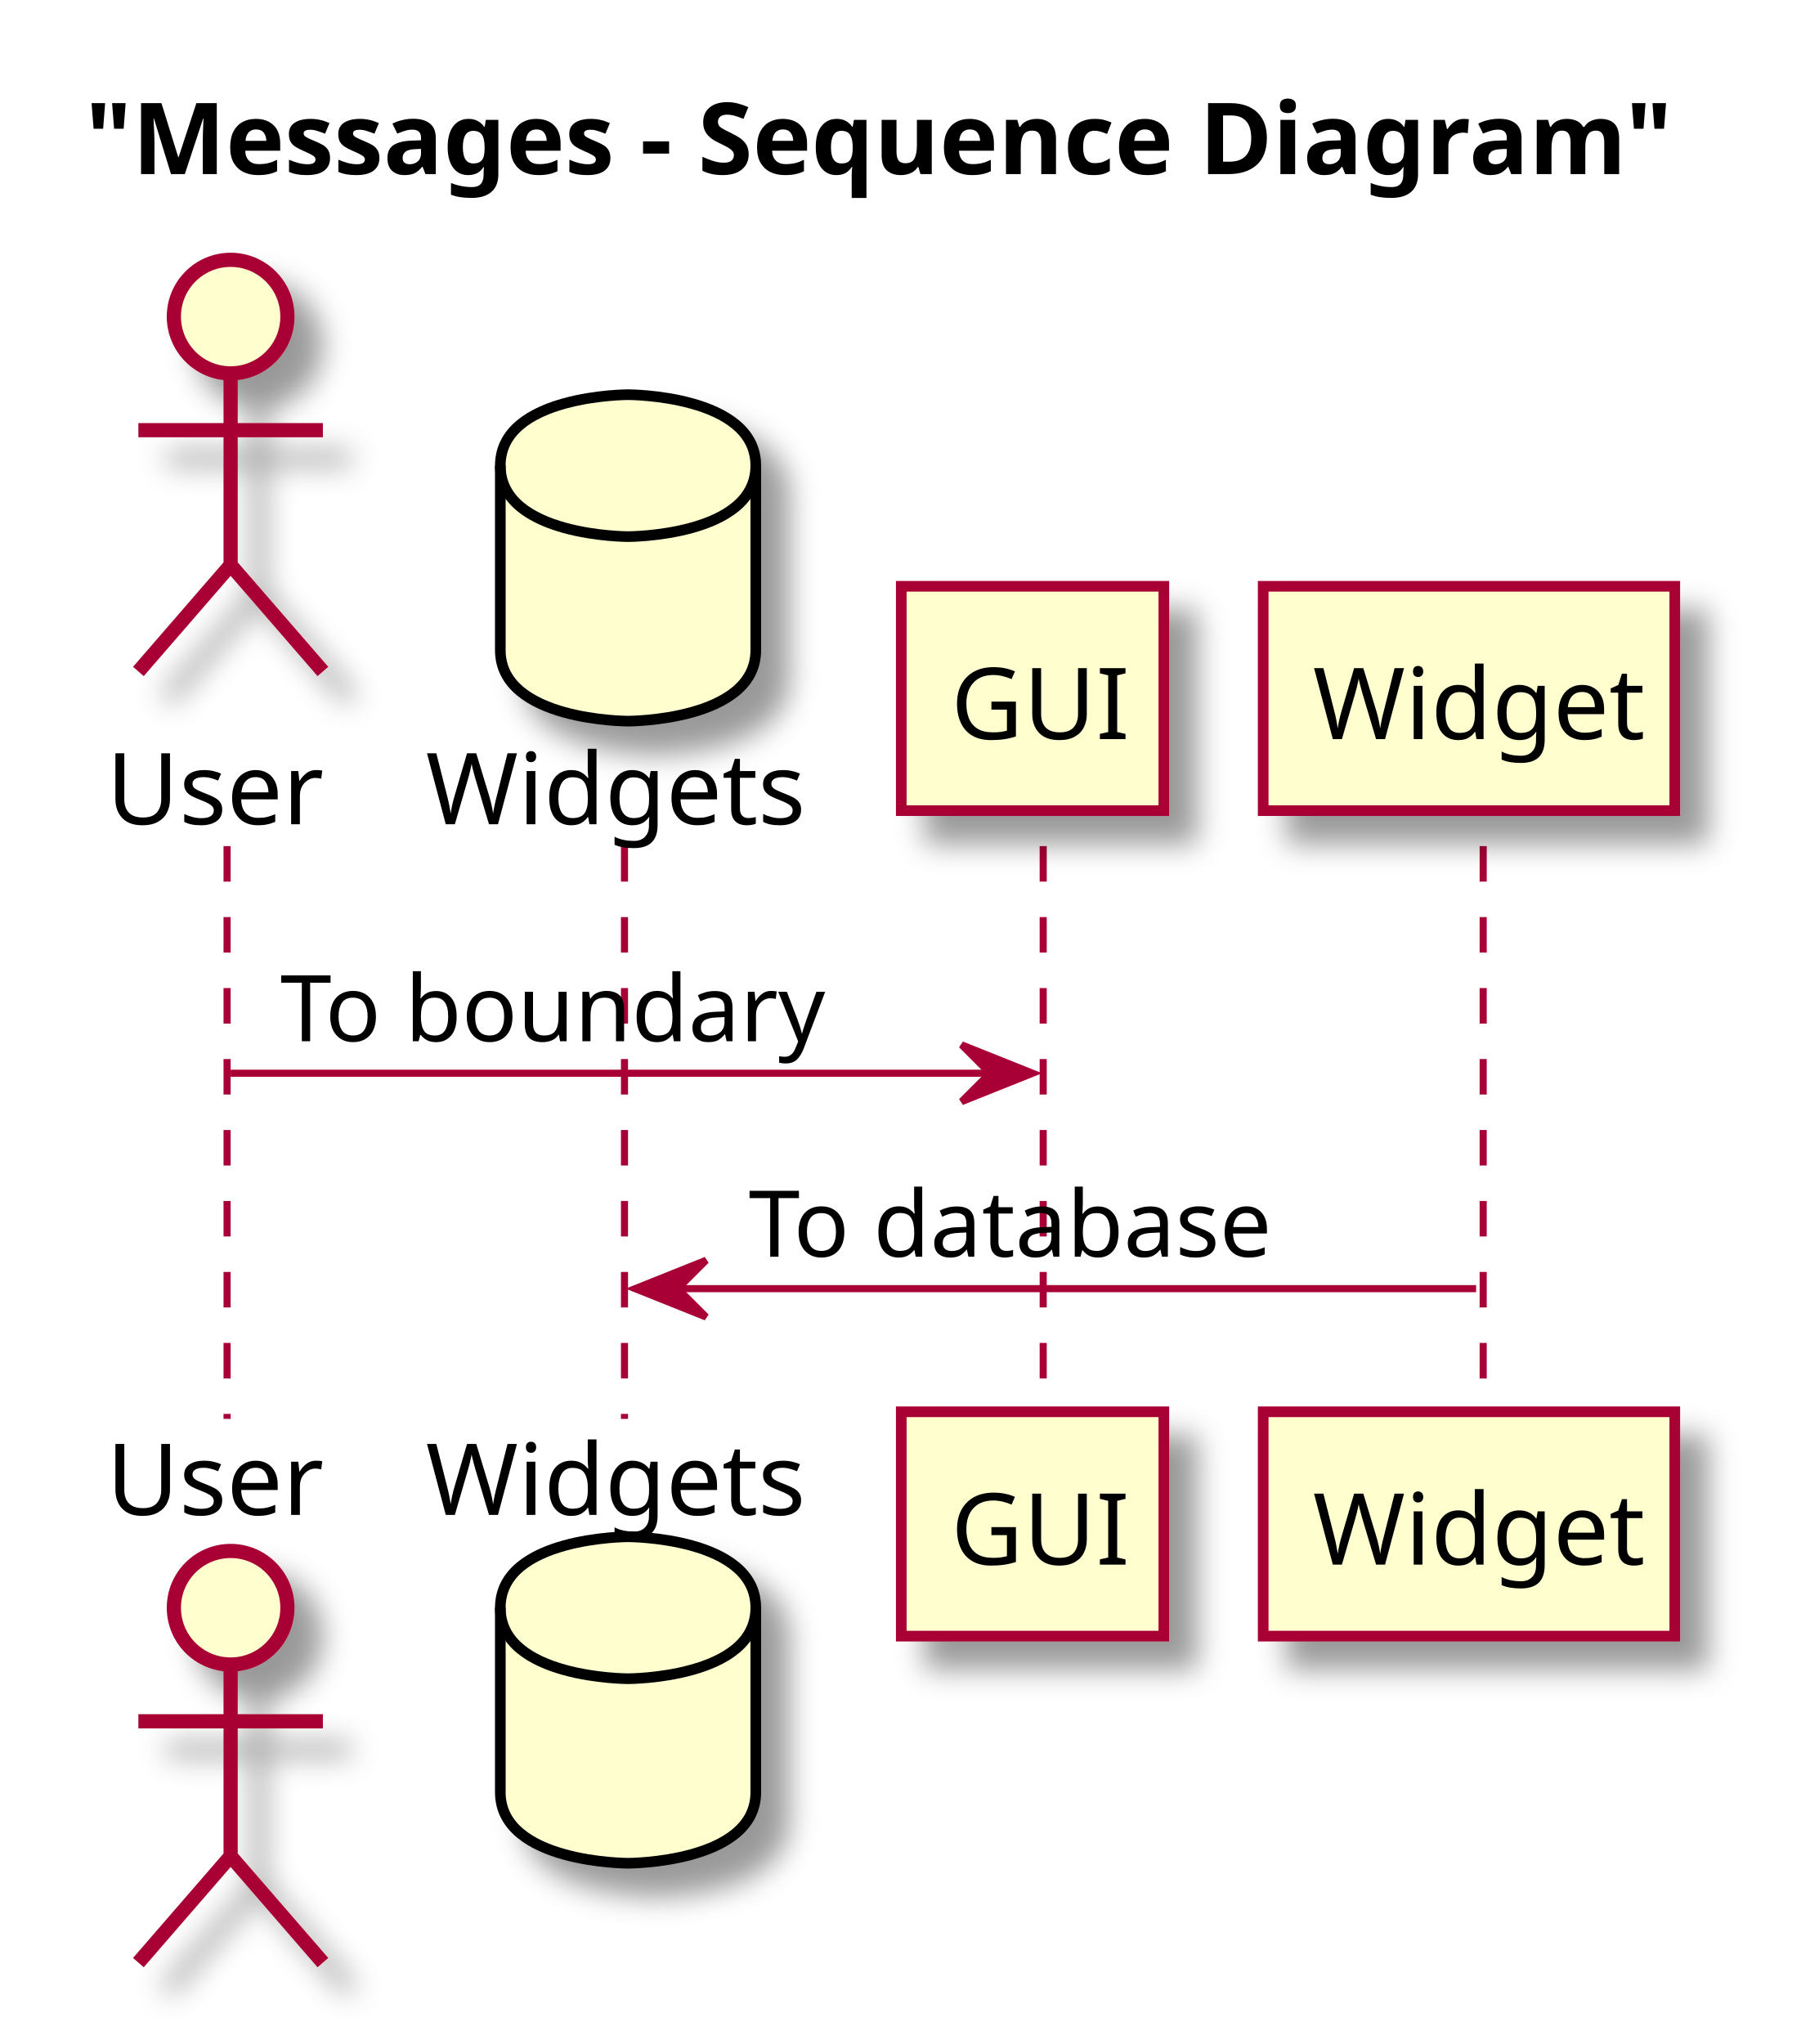
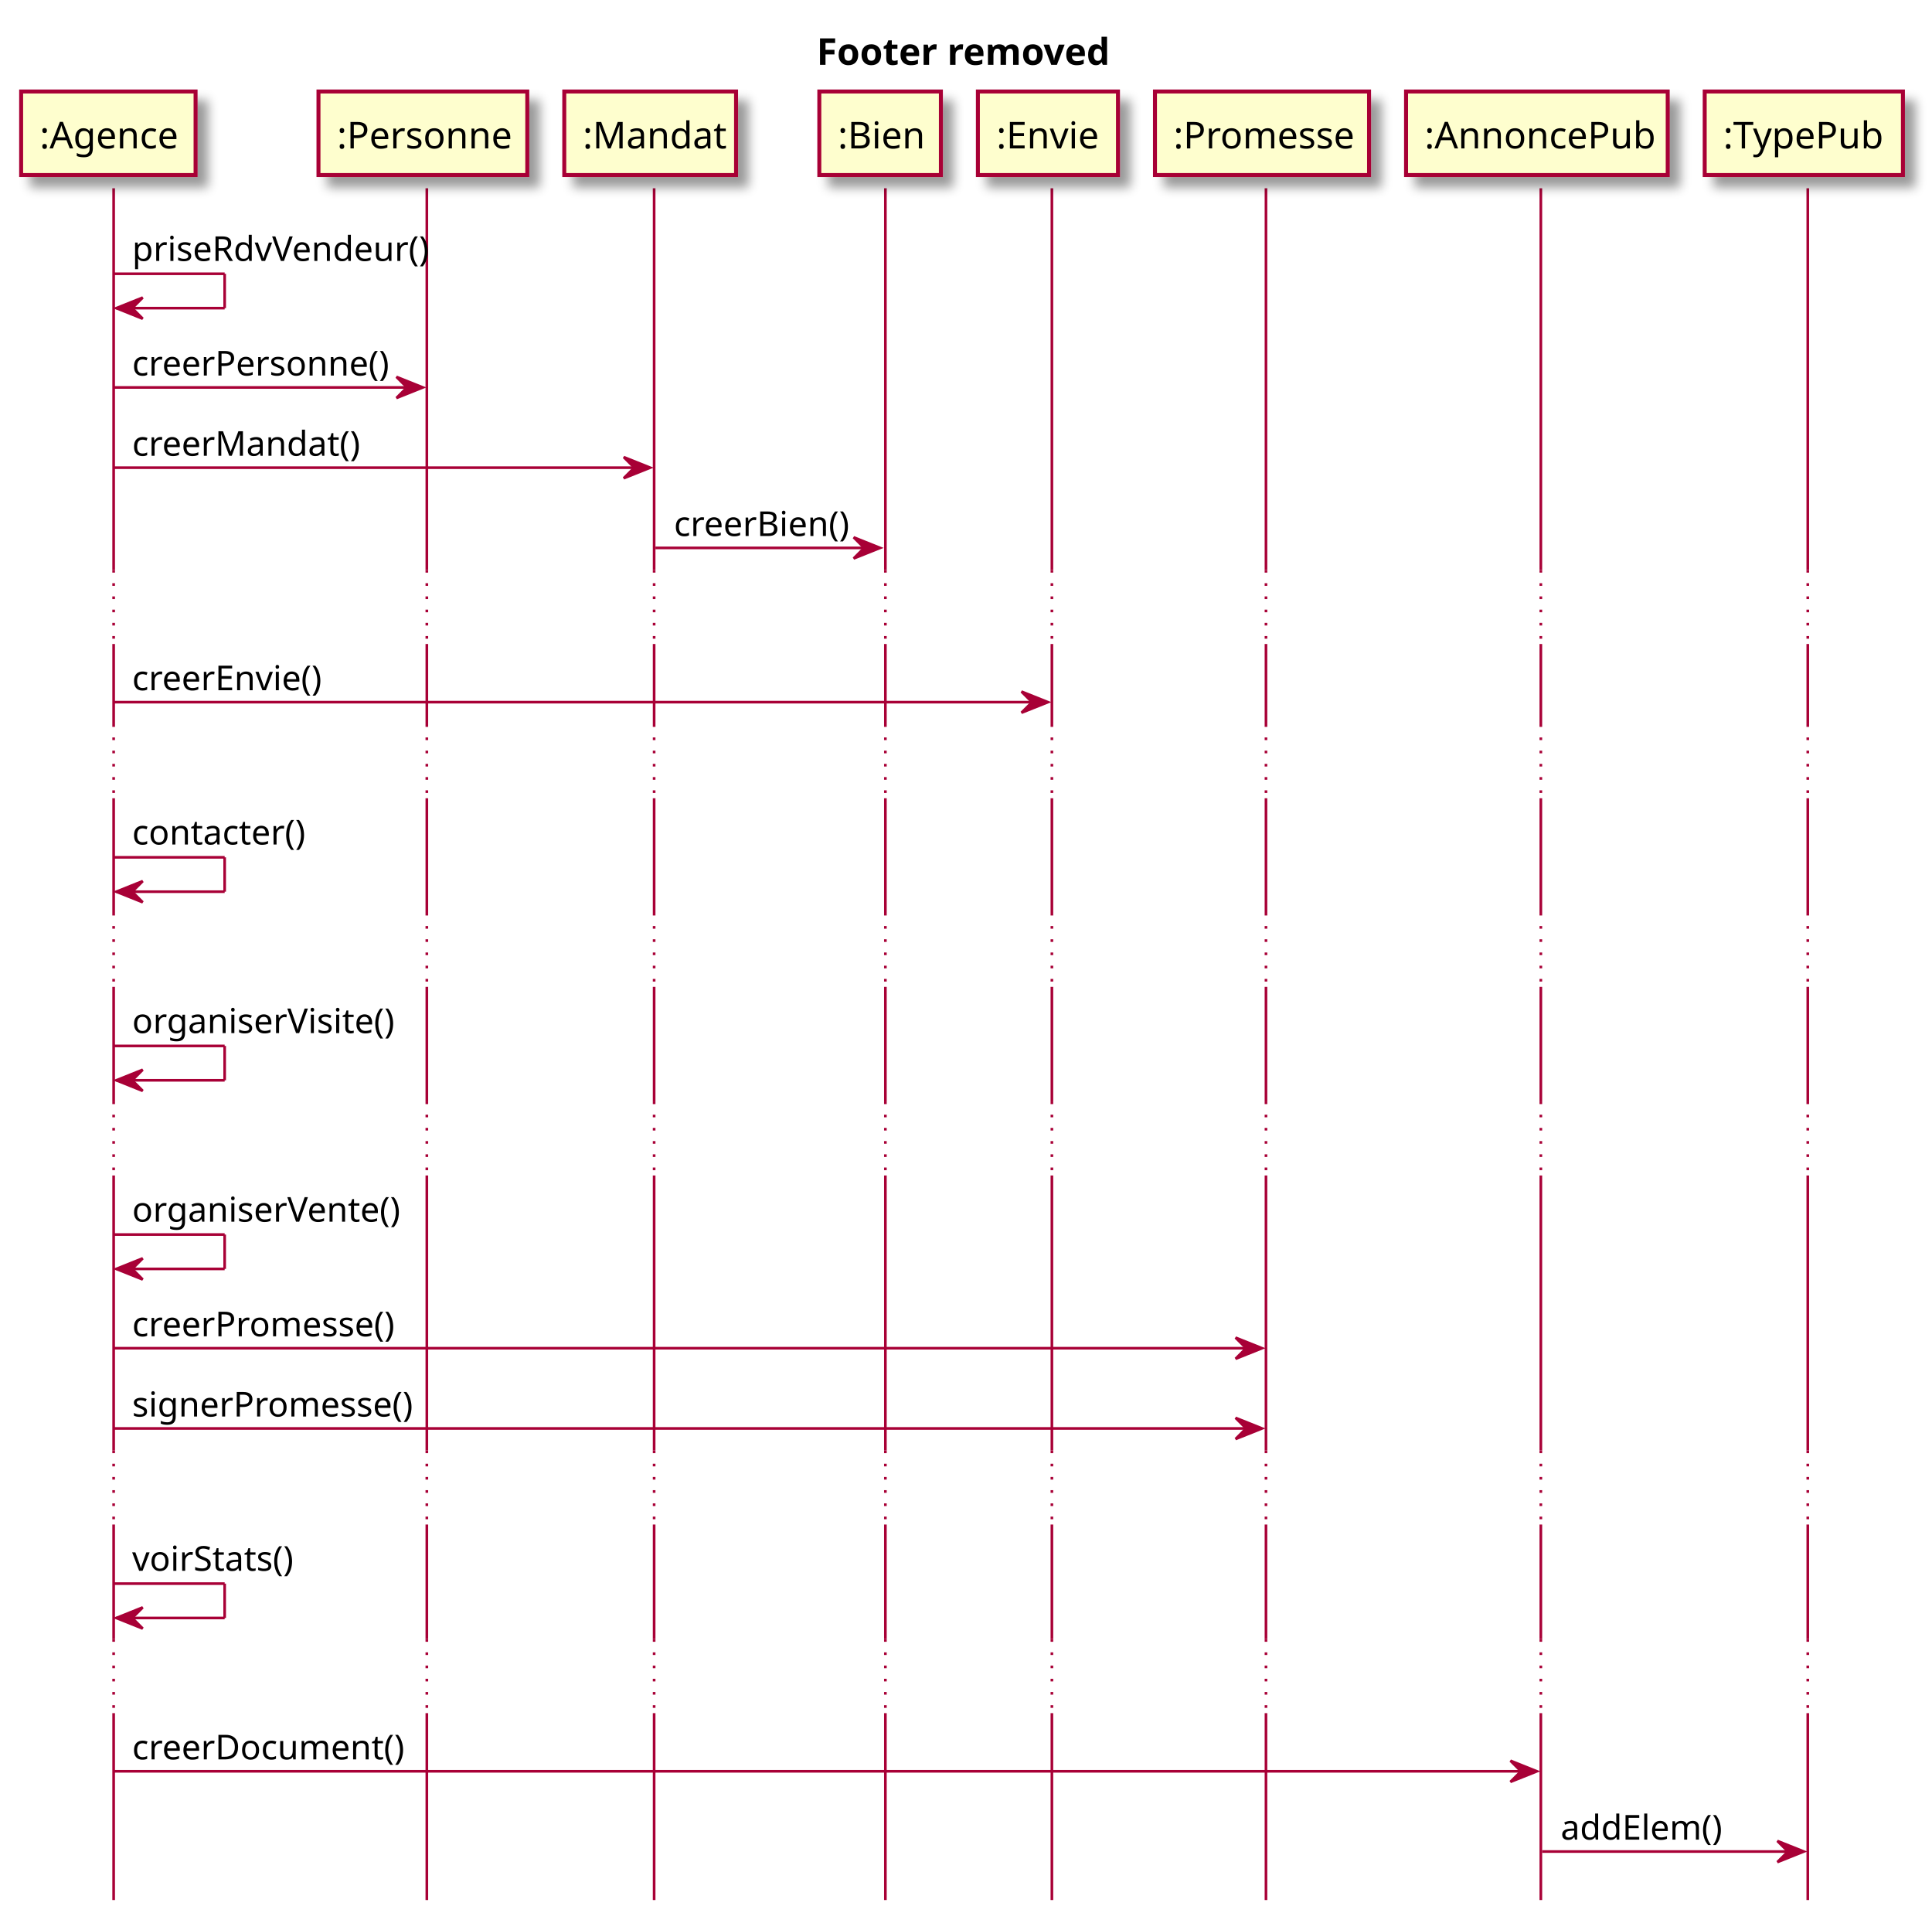
- <svg xmlns="http://www.w3.org/2000/svg" contentScriptType="application/ecmascript" contentStyleType="text/css" height="288px" preserveAspectRatio="none" style="width:255px;height:288px;" version="1.1" viewBox="0 0 255 288" width="255px" zoomAndPan="magnify">
+ <svg xmlns="http://www.w3.org/2000/svg" contentScriptType="application/ecmascript" contentStyleType="text/css" height="730px" preserveAspectRatio="none" style="width:731px;height:730px;" version="1.1" viewBox="0 0 731 730" width="731px" zoomAndPan="magnify">
  <defs>
-     <filter height="300%" id="fycbxe684062m" width="300%" x="-1" y="-1">
+     <filter height="300%" id="fok7ej8xnandp" width="300%" x="-1" y="-1">
      <feGaussianBlur result="blurOut" stdDeviation="2.0" />
      <feColorMatrix in="blurOut" result="blurOut2" type="matrix" values="0 0 0 0 0 0 0 0 0 0 0 0 0 0 0 0 0 0 .4 0" />
      <feOffset dx="4.0" dy="4.0" in="blurOut2" result="blurOut3" />
      <feBlend in="SourceGraphic" in2="blurOut3" mode="normal" />
    </filter>
  </defs>
  <g>
-     <text fill="#000000" font-family="sans-serif" font-size="14" font-weight="bold" lengthAdjust="spacingAndGlyphs" textLength="231" x="12" y="24.533">"Messages - Sequence Diagram"</text>
-     <line style="stroke: #A80036; stroke-width: 1.0; stroke-dasharray: 5.0,5.0;" x1="32" x2="32" y1="119.219" y2="199.922" />
-     <line style="stroke: #A80036; stroke-width: 1.0; stroke-dasharray: 5.0,5.0;" x1="88" x2="88" y1="119.219" y2="199.922" />
-     <line style="stroke: #A80036; stroke-width: 1.0; stroke-dasharray: 5.0,5.0;" x1="147" x2="147" y1="119.219" y2="199.922" />
-     <line style="stroke: #A80036; stroke-width: 1.0; stroke-dasharray: 5.0,5.0;" x1="209" x2="209" y1="119.219" y2="199.922" />
-     <text fill="#000000" font-family="sans-serif" font-size="14" lengthAdjust="spacingAndGlyphs" textLength="29" x="15" y="116.143">User</text>
-     <ellipse cx="32.5" cy="44.609" fill="#FEFECE" filter="url(#fycbxe684062m)" rx="8" ry="8" style="stroke: #A80036; stroke-width: 2.0;" />
-     <path d="M32.5,52.609 L32.5,79.609 M19.5,60.609 L45.5,60.609 M32.5,79.609 L19.5,94.609 M32.5,79.609 L45.5,94.609 " fill="#FEFECE" filter="url(#fycbxe684062m)" style="stroke: #A80036; stroke-width: 2.0;" />
-     <text fill="#000000" font-family="sans-serif" font-size="14" lengthAdjust="spacingAndGlyphs" textLength="29" x="15" y="213.455">User</text>
-     <ellipse cx="32.5" cy="226.531" fill="#FEFECE" filter="url(#fycbxe684062m)" rx="8" ry="8" style="stroke: #A80036; stroke-width: 2.0;" />
-     <path d="M32.5,234.531 L32.5,261.531 M19.5,242.531 L45.5,242.531 M32.5,261.531 L19.5,276.531 M32.5,261.531 L45.5,276.531 " fill="#FEFECE" filter="url(#fycbxe684062m)" style="stroke: #A80036; stroke-width: 2.0;" />
-     <text fill="#000000" font-family="sans-serif" font-size="14" lengthAdjust="spacingAndGlyphs" textLength="51" x="60" y="116.143">Widgets</text>
-     <path d="M70.5,65.609 C70.5,55.609 88.5,55.609 88.5,55.609 C88.5,55.609 106.5,55.609 106.5,65.609 L106.5,91.609 C106.5,101.609 88.5,101.609 88.5,101.609 C88.5,101.609 70.5,101.609 70.5,91.609 L70.5,65.609 " fill="#FEFECE" filter="url(#fycbxe684062m)" style="stroke: #000000; stroke-width: 1.5;" />
-     <path d="M70.5,65.609 C70.5,75.609 88.5,75.609 88.5,75.609 C88.5,75.609 106.5,75.609 106.5,65.609 " fill="none" style="stroke: #000000; stroke-width: 1.5;" />
-     <text fill="#000000" font-family="sans-serif" font-size="14" lengthAdjust="spacingAndGlyphs" textLength="51" x="60" y="213.455">Widgets</text>
-     <path d="M70.5,226.531 C70.5,216.531 88.5,216.531 88.5,216.531 C88.5,216.531 106.5,216.531 106.5,226.531 L106.5,252.531 C106.5,262.531 88.5,262.531 88.5,262.531 C88.5,262.531 70.5,262.531 70.5,252.531 L70.5,226.531 " fill="#FEFECE" filter="url(#fycbxe684062m)" style="stroke: #000000; stroke-width: 1.5;" />
-     <path d="M70.5,226.531 C70.5,236.531 88.5,236.531 88.5,236.531 C88.5,236.531 106.5,236.531 106.5,226.531 " fill="none" style="stroke: #000000; stroke-width: 1.5;" />
-     <rect fill="#FEFECE" filter="url(#fycbxe684062m)" height="31.609" style="stroke: #A80036; stroke-width: 1.5;" width="37" x="127" y="82.609" />
-     <text fill="#000000" font-family="sans-serif" font-size="14" lengthAdjust="spacingAndGlyphs" textLength="23" x="134" y="104.143">GUI</text>
-     <rect fill="#FEFECE" filter="url(#fycbxe684062m)" height="31.609" style="stroke: #A80036; stroke-width: 1.5;" width="37" x="127" y="198.922" />
-     <text fill="#000000" font-family="sans-serif" font-size="14" lengthAdjust="spacingAndGlyphs" textLength="23" x="134" y="220.455">GUI</text>
-     <rect fill="#FEFECE" filter="url(#fycbxe684062m)" height="31.609" style="stroke: #A80036; stroke-width: 1.5;" width="58" x="178" y="82.609" />
-     <text fill="#000000" font-family="sans-serif" font-size="14" lengthAdjust="spacingAndGlyphs" textLength="44" x="185" y="104.143">Widget</text>
-     <rect fill="#FEFECE" filter="url(#fycbxe684062m)" height="31.609" style="stroke: #A80036; stroke-width: 1.5;" width="58" x="178" y="198.922" />
-     <text fill="#000000" font-family="sans-serif" font-size="14" lengthAdjust="spacingAndGlyphs" textLength="44" x="185" y="220.455">Widget</text>
-     <polygon fill="#A80036" points="135.5,147.219,145.5,151.219,135.5,155.219,139.5,151.219" style="stroke: #A80036; stroke-width: 1.0;" />
-     <line style="stroke: #A80036; stroke-width: 1.0;" x1="32.5" x2="141.5" y1="151.219" y2="151.219" />
-     <text fill="#000000" font-family="sans-serif" font-size="13" lengthAdjust="spacingAndGlyphs" textLength="71" x="39.5" y="146.714">To boundary</text>
-     <polygon fill="#A80036" points="99.5,177.57,89.5,181.57,99.5,185.57,95.5,181.57" style="stroke: #A80036; stroke-width: 1.0;" />
-     <line style="stroke: #A80036; stroke-width: 1.0;" x1="93.5" x2="208" y1="181.57" y2="181.57" />
-     <text fill="#000000" font-family="sans-serif" font-size="13" lengthAdjust="spacingAndGlyphs" textLength="71" x="105.5" y="177.065">To database</text>
+     <text fill="#000000" font-family="sans-serif" font-size="14" font-weight="bold" lengthAdjust="spacingAndGlyphs" textLength="114" x="309" y="24.533">Footer removed</text>
+     <line style="stroke: #A80036; stroke-width: 1.0;" x1="43" x2="43" y1="71.219" y2="215.625" />
+     <line style="stroke: #A80036; stroke-width: 1.0; stroke-dasharray: 1.0,4.0;" x1="43" x2="43" y1="215.625" y2="243.625" />
+     <line style="stroke: #A80036; stroke-width: 1.0;" x1="43" x2="43" y1="243.625" y2="273.977" />
+     <line style="stroke: #A80036; stroke-width: 1.0; stroke-dasharray: 1.0,4.0;" x1="43" x2="43" y1="273.977" y2="301.977" />
+     <line style="stroke: #A80036; stroke-width: 1.0;" x1="43" x2="43" y1="301.977" y2="345.328" />
+     <line style="stroke: #A80036; stroke-width: 1.0; stroke-dasharray: 1.0,4.0;" x1="43" x2="43" y1="345.328" y2="373.328" />
+     <line style="stroke: #A80036; stroke-width: 1.0;" x1="43" x2="43" y1="373.328" y2="416.68" />
+     <line style="stroke: #A80036; stroke-width: 1.0; stroke-dasharray: 1.0,4.0;" x1="43" x2="43" y1="416.68" y2="444.68" />
+     <line style="stroke: #A80036; stroke-width: 1.0;" x1="43" x2="43" y1="444.68" y2="548.734" />
+     <line style="stroke: #A80036; stroke-width: 1.0; stroke-dasharray: 1.0,4.0;" x1="43" x2="43" y1="548.734" y2="576.734" />
+     <line style="stroke: #A80036; stroke-width: 1.0;" x1="43" x2="43" y1="576.734" y2="620.086" />
+     <line style="stroke: #A80036; stroke-width: 1.0; stroke-dasharray: 1.0,4.0;" x1="43" x2="43" y1="620.086" y2="648.086" />
+     <line style="stroke: #A80036; stroke-width: 1.0;" x1="43" x2="43" y1="648.086" y2="718.789" />
+     <line style="stroke: #A80036; stroke-width: 1.0;" x1="161.5" x2="161.5" y1="71.219" y2="215.625" />
+     <line style="stroke: #A80036; stroke-width: 1.0; stroke-dasharray: 1.0,4.0;" x1="161.5" x2="161.5" y1="215.625" y2="243.625" />
+     <line style="stroke: #A80036; stroke-width: 1.0;" x1="161.5" x2="161.5" y1="243.625" y2="273.977" />
+     <line style="stroke: #A80036; stroke-width: 1.0; stroke-dasharray: 1.0,4.0;" x1="161.5" x2="161.5" y1="273.977" y2="301.977" />
+     <line style="stroke: #A80036; stroke-width: 1.0;" x1="161.5" x2="161.5" y1="301.977" y2="345.328" />
+     <line style="stroke: #A80036; stroke-width: 1.0; stroke-dasharray: 1.0,4.0;" x1="161.5" x2="161.5" y1="345.328" y2="373.328" />
+     <line style="stroke: #A80036; stroke-width: 1.0;" x1="161.5" x2="161.5" y1="373.328" y2="416.68" />
+     <line style="stroke: #A80036; stroke-width: 1.0; stroke-dasharray: 1.0,4.0;" x1="161.5" x2="161.5" y1="416.68" y2="444.68" />
+     <line style="stroke: #A80036; stroke-width: 1.0;" x1="161.5" x2="161.5" y1="444.68" y2="548.734" />
+     <line style="stroke: #A80036; stroke-width: 1.0; stroke-dasharray: 1.0,4.0;" x1="161.5" x2="161.5" y1="548.734" y2="576.734" />
+     <line style="stroke: #A80036; stroke-width: 1.0;" x1="161.5" x2="161.5" y1="576.734" y2="620.086" />
+     <line style="stroke: #A80036; stroke-width: 1.0; stroke-dasharray: 1.0,4.0;" x1="161.5" x2="161.5" y1="620.086" y2="648.086" />
+     <line style="stroke: #A80036; stroke-width: 1.0;" x1="161.5" x2="161.5" y1="648.086" y2="718.789" />
+     <line style="stroke: #A80036; stroke-width: 1.0;" x1="247.5" x2="247.5" y1="71.219" y2="215.625" />
+     <line style="stroke: #A80036; stroke-width: 1.0; stroke-dasharray: 1.0,4.0;" x1="247.5" x2="247.5" y1="215.625" y2="243.625" />
+     <line style="stroke: #A80036; stroke-width: 1.0;" x1="247.5" x2="247.5" y1="243.625" y2="273.977" />
+     <line style="stroke: #A80036; stroke-width: 1.0; stroke-dasharray: 1.0,4.0;" x1="247.5" x2="247.5" y1="273.977" y2="301.977" />
+     <line style="stroke: #A80036; stroke-width: 1.0;" x1="247.5" x2="247.5" y1="301.977" y2="345.328" />
+     <line style="stroke: #A80036; stroke-width: 1.0; stroke-dasharray: 1.0,4.0;" x1="247.5" x2="247.5" y1="345.328" y2="373.328" />
+     <line style="stroke: #A80036; stroke-width: 1.0;" x1="247.5" x2="247.5" y1="373.328" y2="416.68" />
+     <line style="stroke: #A80036; stroke-width: 1.0; stroke-dasharray: 1.0,4.0;" x1="247.5" x2="247.5" y1="416.68" y2="444.68" />
+     <line style="stroke: #A80036; stroke-width: 1.0;" x1="247.5" x2="247.5" y1="444.68" y2="548.734" />
+     <line style="stroke: #A80036; stroke-width: 1.0; stroke-dasharray: 1.0,4.0;" x1="247.5" x2="247.5" y1="548.734" y2="576.734" />
+     <line style="stroke: #A80036; stroke-width: 1.0;" x1="247.5" x2="247.5" y1="576.734" y2="620.086" />
+     <line style="stroke: #A80036; stroke-width: 1.0; stroke-dasharray: 1.0,4.0;" x1="247.5" x2="247.5" y1="620.086" y2="648.086" />
+     <line style="stroke: #A80036; stroke-width: 1.0;" x1="247.5" x2="247.5" y1="648.086" y2="718.789" />
+     <line style="stroke: #A80036; stroke-width: 1.0;" x1="335" x2="335" y1="71.219" y2="215.625" />
+     <line style="stroke: #A80036; stroke-width: 1.0; stroke-dasharray: 1.0,4.0;" x1="335" x2="335" y1="215.625" y2="243.625" />
+     <line style="stroke: #A80036; stroke-width: 1.0;" x1="335" x2="335" y1="243.625" y2="273.977" />
+     <line style="stroke: #A80036; stroke-width: 1.0; stroke-dasharray: 1.0,4.0;" x1="335" x2="335" y1="273.977" y2="301.977" />
+     <line style="stroke: #A80036; stroke-width: 1.0;" x1="335" x2="335" y1="301.977" y2="345.328" />
+     <line style="stroke: #A80036; stroke-width: 1.0; stroke-dasharray: 1.0,4.0;" x1="335" x2="335" y1="345.328" y2="373.328" />
+     <line style="stroke: #A80036; stroke-width: 1.0;" x1="335" x2="335" y1="373.328" y2="416.68" />
+     <line style="stroke: #A80036; stroke-width: 1.0; stroke-dasharray: 1.0,4.0;" x1="335" x2="335" y1="416.68" y2="444.68" />
+     <line style="stroke: #A80036; stroke-width: 1.0;" x1="335" x2="335" y1="444.68" y2="548.734" />
+     <line style="stroke: #A80036; stroke-width: 1.0; stroke-dasharray: 1.0,4.0;" x1="335" x2="335" y1="548.734" y2="576.734" />
+     <line style="stroke: #A80036; stroke-width: 1.0;" x1="335" x2="335" y1="576.734" y2="620.086" />
+     <line style="stroke: #A80036; stroke-width: 1.0; stroke-dasharray: 1.0,4.0;" x1="335" x2="335" y1="620.086" y2="648.086" />
+     <line style="stroke: #A80036; stroke-width: 1.0;" x1="335" x2="335" y1="648.086" y2="718.789" />
+     <line style="stroke: #A80036; stroke-width: 1.0;" x1="398" x2="398" y1="71.219" y2="215.625" />
+     <line style="stroke: #A80036; stroke-width: 1.0; stroke-dasharray: 1.0,4.0;" x1="398" x2="398" y1="215.625" y2="243.625" />
+     <line style="stroke: #A80036; stroke-width: 1.0;" x1="398" x2="398" y1="243.625" y2="273.977" />
+     <line style="stroke: #A80036; stroke-width: 1.0; stroke-dasharray: 1.0,4.0;" x1="398" x2="398" y1="273.977" y2="301.977" />
+     <line style="stroke: #A80036; stroke-width: 1.0;" x1="398" x2="398" y1="301.977" y2="345.328" />
+     <line style="stroke: #A80036; stroke-width: 1.0; stroke-dasharray: 1.0,4.0;" x1="398" x2="398" y1="345.328" y2="373.328" />
+     <line style="stroke: #A80036; stroke-width: 1.0;" x1="398" x2="398" y1="373.328" y2="416.68" />
+     <line style="stroke: #A80036; stroke-width: 1.0; stroke-dasharray: 1.0,4.0;" x1="398" x2="398" y1="416.68" y2="444.68" />
+     <line style="stroke: #A80036; stroke-width: 1.0;" x1="398" x2="398" y1="444.68" y2="548.734" />
+     <line style="stroke: #A80036; stroke-width: 1.0; stroke-dasharray: 1.0,4.0;" x1="398" x2="398" y1="548.734" y2="576.734" />
+     <line style="stroke: #A80036; stroke-width: 1.0;" x1="398" x2="398" y1="576.734" y2="620.086" />
+     <line style="stroke: #A80036; stroke-width: 1.0; stroke-dasharray: 1.0,4.0;" x1="398" x2="398" y1="620.086" y2="648.086" />
+     <line style="stroke: #A80036; stroke-width: 1.0;" x1="398" x2="398" y1="648.086" y2="718.789" />
+     <line style="stroke: #A80036; stroke-width: 1.0;" x1="479" x2="479" y1="71.219" y2="215.625" />
+     <line style="stroke: #A80036; stroke-width: 1.0; stroke-dasharray: 1.0,4.0;" x1="479" x2="479" y1="215.625" y2="243.625" />
+     <line style="stroke: #A80036; stroke-width: 1.0;" x1="479" x2="479" y1="243.625" y2="273.977" />
+     <line style="stroke: #A80036; stroke-width: 1.0; stroke-dasharray: 1.0,4.0;" x1="479" x2="479" y1="273.977" y2="301.977" />
+     <line style="stroke: #A80036; stroke-width: 1.0;" x1="479" x2="479" y1="301.977" y2="345.328" />
+     <line style="stroke: #A80036; stroke-width: 1.0; stroke-dasharray: 1.0,4.0;" x1="479" x2="479" y1="345.328" y2="373.328" />
+     <line style="stroke: #A80036; stroke-width: 1.0;" x1="479" x2="479" y1="373.328" y2="416.68" />
+     <line style="stroke: #A80036; stroke-width: 1.0; stroke-dasharray: 1.0,4.0;" x1="479" x2="479" y1="416.68" y2="444.68" />
+     <line style="stroke: #A80036; stroke-width: 1.0;" x1="479" x2="479" y1="444.68" y2="548.734" />
+     <line style="stroke: #A80036; stroke-width: 1.0; stroke-dasharray: 1.0,4.0;" x1="479" x2="479" y1="548.734" y2="576.734" />
+     <line style="stroke: #A80036; stroke-width: 1.0;" x1="479" x2="479" y1="576.734" y2="620.086" />
+     <line style="stroke: #A80036; stroke-width: 1.0; stroke-dasharray: 1.0,4.0;" x1="479" x2="479" y1="620.086" y2="648.086" />
+     <line style="stroke: #A80036; stroke-width: 1.0;" x1="479" x2="479" y1="648.086" y2="718.789" />
+     <line style="stroke: #A80036; stroke-width: 1.0;" x1="583" x2="583" y1="71.219" y2="215.625" />
+     <line style="stroke: #A80036; stroke-width: 1.0; stroke-dasharray: 1.0,4.0;" x1="583" x2="583" y1="215.625" y2="243.625" />
+     <line style="stroke: #A80036; stroke-width: 1.0;" x1="583" x2="583" y1="243.625" y2="273.977" />
+     <line style="stroke: #A80036; stroke-width: 1.0; stroke-dasharray: 1.0,4.0;" x1="583" x2="583" y1="273.977" y2="301.977" />
+     <line style="stroke: #A80036; stroke-width: 1.0;" x1="583" x2="583" y1="301.977" y2="345.328" />
+     <line style="stroke: #A80036; stroke-width: 1.0; stroke-dasharray: 1.0,4.0;" x1="583" x2="583" y1="345.328" y2="373.328" />
+     <line style="stroke: #A80036; stroke-width: 1.0;" x1="583" x2="583" y1="373.328" y2="416.68" />
+     <line style="stroke: #A80036; stroke-width: 1.0; stroke-dasharray: 1.0,4.0;" x1="583" x2="583" y1="416.68" y2="444.68" />
+     <line style="stroke: #A80036; stroke-width: 1.0;" x1="583" x2="583" y1="444.68" y2="548.734" />
+     <line style="stroke: #A80036; stroke-width: 1.0; stroke-dasharray: 1.0,4.0;" x1="583" x2="583" y1="548.734" y2="576.734" />
+     <line style="stroke: #A80036; stroke-width: 1.0;" x1="583" x2="583" y1="576.734" y2="620.086" />
+     <line style="stroke: #A80036; stroke-width: 1.0; stroke-dasharray: 1.0,4.0;" x1="583" x2="583" y1="620.086" y2="648.086" />
+     <line style="stroke: #A80036; stroke-width: 1.0;" x1="583" x2="583" y1="648.086" y2="718.789" />
+     <line style="stroke: #A80036; stroke-width: 1.0;" x1="684" x2="684" y1="71.219" y2="215.625" />
+     <line style="stroke: #A80036; stroke-width: 1.0; stroke-dasharray: 1.0,4.0;" x1="684" x2="684" y1="215.625" y2="243.625" />
+     <line style="stroke: #A80036; stroke-width: 1.0;" x1="684" x2="684" y1="243.625" y2="273.977" />
+     <line style="stroke: #A80036; stroke-width: 1.0; stroke-dasharray: 1.0,4.0;" x1="684" x2="684" y1="273.977" y2="301.977" />
+     <line style="stroke: #A80036; stroke-width: 1.0;" x1="684" x2="684" y1="301.977" y2="345.328" />
+     <line style="stroke: #A80036; stroke-width: 1.0; stroke-dasharray: 1.0,4.0;" x1="684" x2="684" y1="345.328" y2="373.328" />
+     <line style="stroke: #A80036; stroke-width: 1.0;" x1="684" x2="684" y1="373.328" y2="416.68" />
+     <line style="stroke: #A80036; stroke-width: 1.0; stroke-dasharray: 1.0,4.0;" x1="684" x2="684" y1="416.68" y2="444.68" />
+     <line style="stroke: #A80036; stroke-width: 1.0;" x1="684" x2="684" y1="444.68" y2="548.734" />
+     <line style="stroke: #A80036; stroke-width: 1.0; stroke-dasharray: 1.0,4.0;" x1="684" x2="684" y1="548.734" y2="576.734" />
+     <line style="stroke: #A80036; stroke-width: 1.0;" x1="684" x2="684" y1="576.734" y2="620.086" />
+     <line style="stroke: #A80036; stroke-width: 1.0; stroke-dasharray: 1.0,4.0;" x1="684" x2="684" y1="620.086" y2="648.086" />
+     <line style="stroke: #A80036; stroke-width: 1.0;" x1="684" x2="684" y1="648.086" y2="718.789" />
+     <rect fill="#FEFECE" filter="url(#fok7ej8xnandp)" height="31.609" style="stroke: #A80036; stroke-width: 1.5;" width="66" x="8" y="34.609" />
+     <text fill="#000000" font-family="sans-serif" font-size="14" lengthAdjust="spacingAndGlyphs" textLength="52" x="15" y="56.143">:Agence</text>
+     <rect fill="#FEFECE" filter="url(#fok7ej8xnandp)" height="31.609" style="stroke: #A80036; stroke-width: 1.5;" width="79" x="120.5" y="34.609" />
+     <text fill="#000000" font-family="sans-serif" font-size="14" lengthAdjust="spacingAndGlyphs" textLength="65" x="127.5" y="56.143">:Personne</text>
+     <rect fill="#FEFECE" filter="url(#fok7ej8xnandp)" height="31.609" style="stroke: #A80036; stroke-width: 1.5;" width="65" x="213.5" y="34.609" />
+     <text fill="#000000" font-family="sans-serif" font-size="14" lengthAdjust="spacingAndGlyphs" textLength="51" x="220.5" y="56.143">:Mandat</text>
+     <rect fill="#FEFECE" filter="url(#fok7ej8xnandp)" height="31.609" style="stroke: #A80036; stroke-width: 1.5;" width="46" x="310" y="34.609" />
+     <text fill="#000000" font-family="sans-serif" font-size="14" lengthAdjust="spacingAndGlyphs" textLength="32" x="317" y="56.143">:Bien</text>
+     <rect fill="#FEFECE" filter="url(#fok7ej8xnandp)" height="31.609" style="stroke: #A80036; stroke-width: 1.5;" width="53" x="370" y="34.609" />
+     <text fill="#000000" font-family="sans-serif" font-size="14" lengthAdjust="spacingAndGlyphs" textLength="39" x="377" y="56.143">:Envie</text>
+     <rect fill="#FEFECE" filter="url(#fok7ej8xnandp)" height="31.609" style="stroke: #A80036; stroke-width: 1.5;" width="81" x="437" y="34.609" />
+     <text fill="#000000" font-family="sans-serif" font-size="14" lengthAdjust="spacingAndGlyphs" textLength="67" x="444" y="56.143">:Promesse</text>
+     <rect fill="#FEFECE" filter="url(#fok7ej8xnandp)" height="31.609" style="stroke: #A80036; stroke-width: 1.5;" width="99" x="532" y="34.609" />
+     <text fill="#000000" font-family="sans-serif" font-size="14" lengthAdjust="spacingAndGlyphs" textLength="85" x="539" y="56.143">:AnnoncePub</text>
+     <rect fill="#FEFECE" filter="url(#fok7ej8xnandp)" height="31.609" style="stroke: #A80036; stroke-width: 1.5;" width="75" x="645" y="34.609" />
+     <text fill="#000000" font-family="sans-serif" font-size="14" lengthAdjust="spacingAndGlyphs" textLength="61" x="652" y="56.143">:TypePub</text>
+     <line style="stroke: #A80036; stroke-width: 1.0;" x1="43" x2="85" y1="103.57" y2="103.57" />
+     <line style="stroke: #A80036; stroke-width: 1.0;" x1="85" x2="85" y1="103.57" y2="116.57" />
+     <line style="stroke: #A80036; stroke-width: 1.0;" x1="44" x2="85" y1="116.57" y2="116.57" />
+     <polygon fill="#A80036" points="54,112.57,44,116.57,54,120.57,50,116.57" style="stroke: #A80036; stroke-width: 1.0;" />
+     <text fill="#000000" font-family="sans-serif" font-size="13" lengthAdjust="spacingAndGlyphs" textLength="105" x="50" y="98.714">priseRdvVendeur()</text>
+     <polygon fill="#A80036" points="150,142.57,160,146.57,150,150.57,154,146.57" style="stroke: #A80036; stroke-width: 1.0;" />
+     <line style="stroke: #A80036; stroke-width: 1.0;" x1="43" x2="156" y1="146.57" y2="146.57" />
+     <text fill="#000000" font-family="sans-serif" font-size="13" lengthAdjust="spacingAndGlyphs" textLength="92" x="50" y="142.065">creerPersonne()</text>
+     <polygon fill="#A80036" points="236,172.922,246,176.922,236,180.922,240,176.922" style="stroke: #A80036; stroke-width: 1.0;" />
+     <line style="stroke: #A80036; stroke-width: 1.0;" x1="43" x2="242" y1="176.922" y2="176.922" />
+     <text fill="#000000" font-family="sans-serif" font-size="13" lengthAdjust="spacingAndGlyphs" textLength="80" x="50" y="172.417">creerMandat()</text>
+     <polygon fill="#A80036" points="323,203.273,333,207.273,323,211.273,327,207.273" style="stroke: #A80036; stroke-width: 1.0;" />
+     <line style="stroke: #A80036; stroke-width: 1.0;" x1="248" x2="329" y1="207.273" y2="207.273" />
+     <text fill="#000000" font-family="sans-serif" font-size="13" lengthAdjust="spacingAndGlyphs" textLength="63" x="255" y="202.769">creerBien()</text>
+     <polygon fill="#A80036" points="386.5,261.625,396.5,265.625,386.5,269.625,390.5,265.625" style="stroke: #A80036; stroke-width: 1.0;" />
+     <line style="stroke: #A80036; stroke-width: 1.0;" x1="43" x2="392.5" y1="265.625" y2="265.625" />
+     <text fill="#000000" font-family="sans-serif" font-size="13" lengthAdjust="spacingAndGlyphs" textLength="68" x="50" y="261.12">creerEnvie()</text>
+     <line style="stroke: #A80036; stroke-width: 1.0;" x1="43" x2="85" y1="324.328" y2="324.328" />
+     <line style="stroke: #A80036; stroke-width: 1.0;" x1="85" x2="85" y1="324.328" y2="337.328" />
+     <line style="stroke: #A80036; stroke-width: 1.0;" x1="44" x2="85" y1="337.328" y2="337.328" />
+     <polygon fill="#A80036" points="54,333.328,44,337.328,54,341.328,50,337.328" style="stroke: #A80036; stroke-width: 1.0;" />
+     <text fill="#000000" font-family="sans-serif" font-size="13" lengthAdjust="spacingAndGlyphs" textLength="62" x="50" y="319.472">contacter()</text>
+     <line style="stroke: #A80036; stroke-width: 1.0;" x1="43" x2="85" y1="395.68" y2="395.68" />
+     <line style="stroke: #A80036; stroke-width: 1.0;" x1="85" x2="85" y1="395.68" y2="408.68" />
+     <line style="stroke: #A80036; stroke-width: 1.0;" x1="44" x2="85" y1="408.68" y2="408.68" />
+     <polygon fill="#A80036" points="54,404.68,44,408.68,54,412.68,50,408.68" style="stroke: #A80036; stroke-width: 1.0;" />
+     <text fill="#000000" font-family="sans-serif" font-size="13" lengthAdjust="spacingAndGlyphs" textLength="94" x="50" y="390.823">organiserVisite()</text>
+     <line style="stroke: #A80036; stroke-width: 1.0;" x1="43" x2="85" y1="467.031" y2="467.031" />
+     <line style="stroke: #A80036; stroke-width: 1.0;" x1="85" x2="85" y1="467.031" y2="480.031" />
+     <line style="stroke: #A80036; stroke-width: 1.0;" x1="44" x2="85" y1="480.031" y2="480.031" />
+     <polygon fill="#A80036" points="54,476.031,44,480.031,54,484.031,50,480.031" style="stroke: #A80036; stroke-width: 1.0;" />
+     <text fill="#000000" font-family="sans-serif" font-size="13" lengthAdjust="spacingAndGlyphs" textLength="95" x="50" y="462.175">organiserVente()</text>
+     <polygon fill="#A80036" points="467.5,506.031,477.5,510.031,467.5,514.031,471.5,510.031" style="stroke: #A80036; stroke-width: 1.0;" />
+     <line style="stroke: #A80036; stroke-width: 1.0;" x1="43" x2="473.5" y1="510.031" y2="510.031" />
+     <text fill="#000000" font-family="sans-serif" font-size="13" lengthAdjust="spacingAndGlyphs" textLength="96" x="50" y="505.526">creerPromesse()</text>
+     <polygon fill="#A80036" points="467.5,536.383,477.5,540.383,467.5,544.383,471.5,540.383" style="stroke: #A80036; stroke-width: 1.0;" />
+     <line style="stroke: #A80036; stroke-width: 1.0;" x1="43" x2="473.5" y1="540.383" y2="540.383" />
+     <text fill="#000000" font-family="sans-serif" font-size="13" lengthAdjust="spacingAndGlyphs" textLength="102" x="50" y="535.878">signerPromesse()</text>
+     <line style="stroke: #A80036; stroke-width: 1.0;" x1="43" x2="85" y1="599.086" y2="599.086" />
+     <line style="stroke: #A80036; stroke-width: 1.0;" x1="85" x2="85" y1="599.086" y2="612.086" />
+     <line style="stroke: #A80036; stroke-width: 1.0;" x1="44" x2="85" y1="612.086" y2="612.086" />
+     <polygon fill="#A80036" points="54,608.086,44,612.086,54,616.086,50,612.086" style="stroke: #A80036; stroke-width: 1.0;" />
+     <text fill="#000000" font-family="sans-serif" font-size="13" lengthAdjust="spacingAndGlyphs" textLength="58" x="50" y="594.23">voirStats()</text>
+     <polygon fill="#A80036" points="571.5,666.086,581.5,670.086,571.5,674.086,575.5,670.086" style="stroke: #A80036; stroke-width: 1.0;" />
+     <line style="stroke: #A80036; stroke-width: 1.0;" x1="43" x2="577.5" y1="670.086" y2="670.086" />
+     <text fill="#000000" font-family="sans-serif" font-size="13" lengthAdjust="spacingAndGlyphs" textLength="96" x="50" y="665.581">creerDocument()</text>
+     <polygon fill="#A80036" points="672.5,696.438,682.5,700.438,672.5,704.438,676.5,700.438" style="stroke: #A80036; stroke-width: 1.0;" />
+     <line style="stroke: #A80036; stroke-width: 1.0;" x1="583.5" x2="678.5" y1="700.438" y2="700.438" />
+     <text fill="#000000" font-family="sans-serif" font-size="13" lengthAdjust="spacingAndGlyphs" textLength="59" x="590.5" y="695.933">addElem()</text>
  </g>
</svg>
